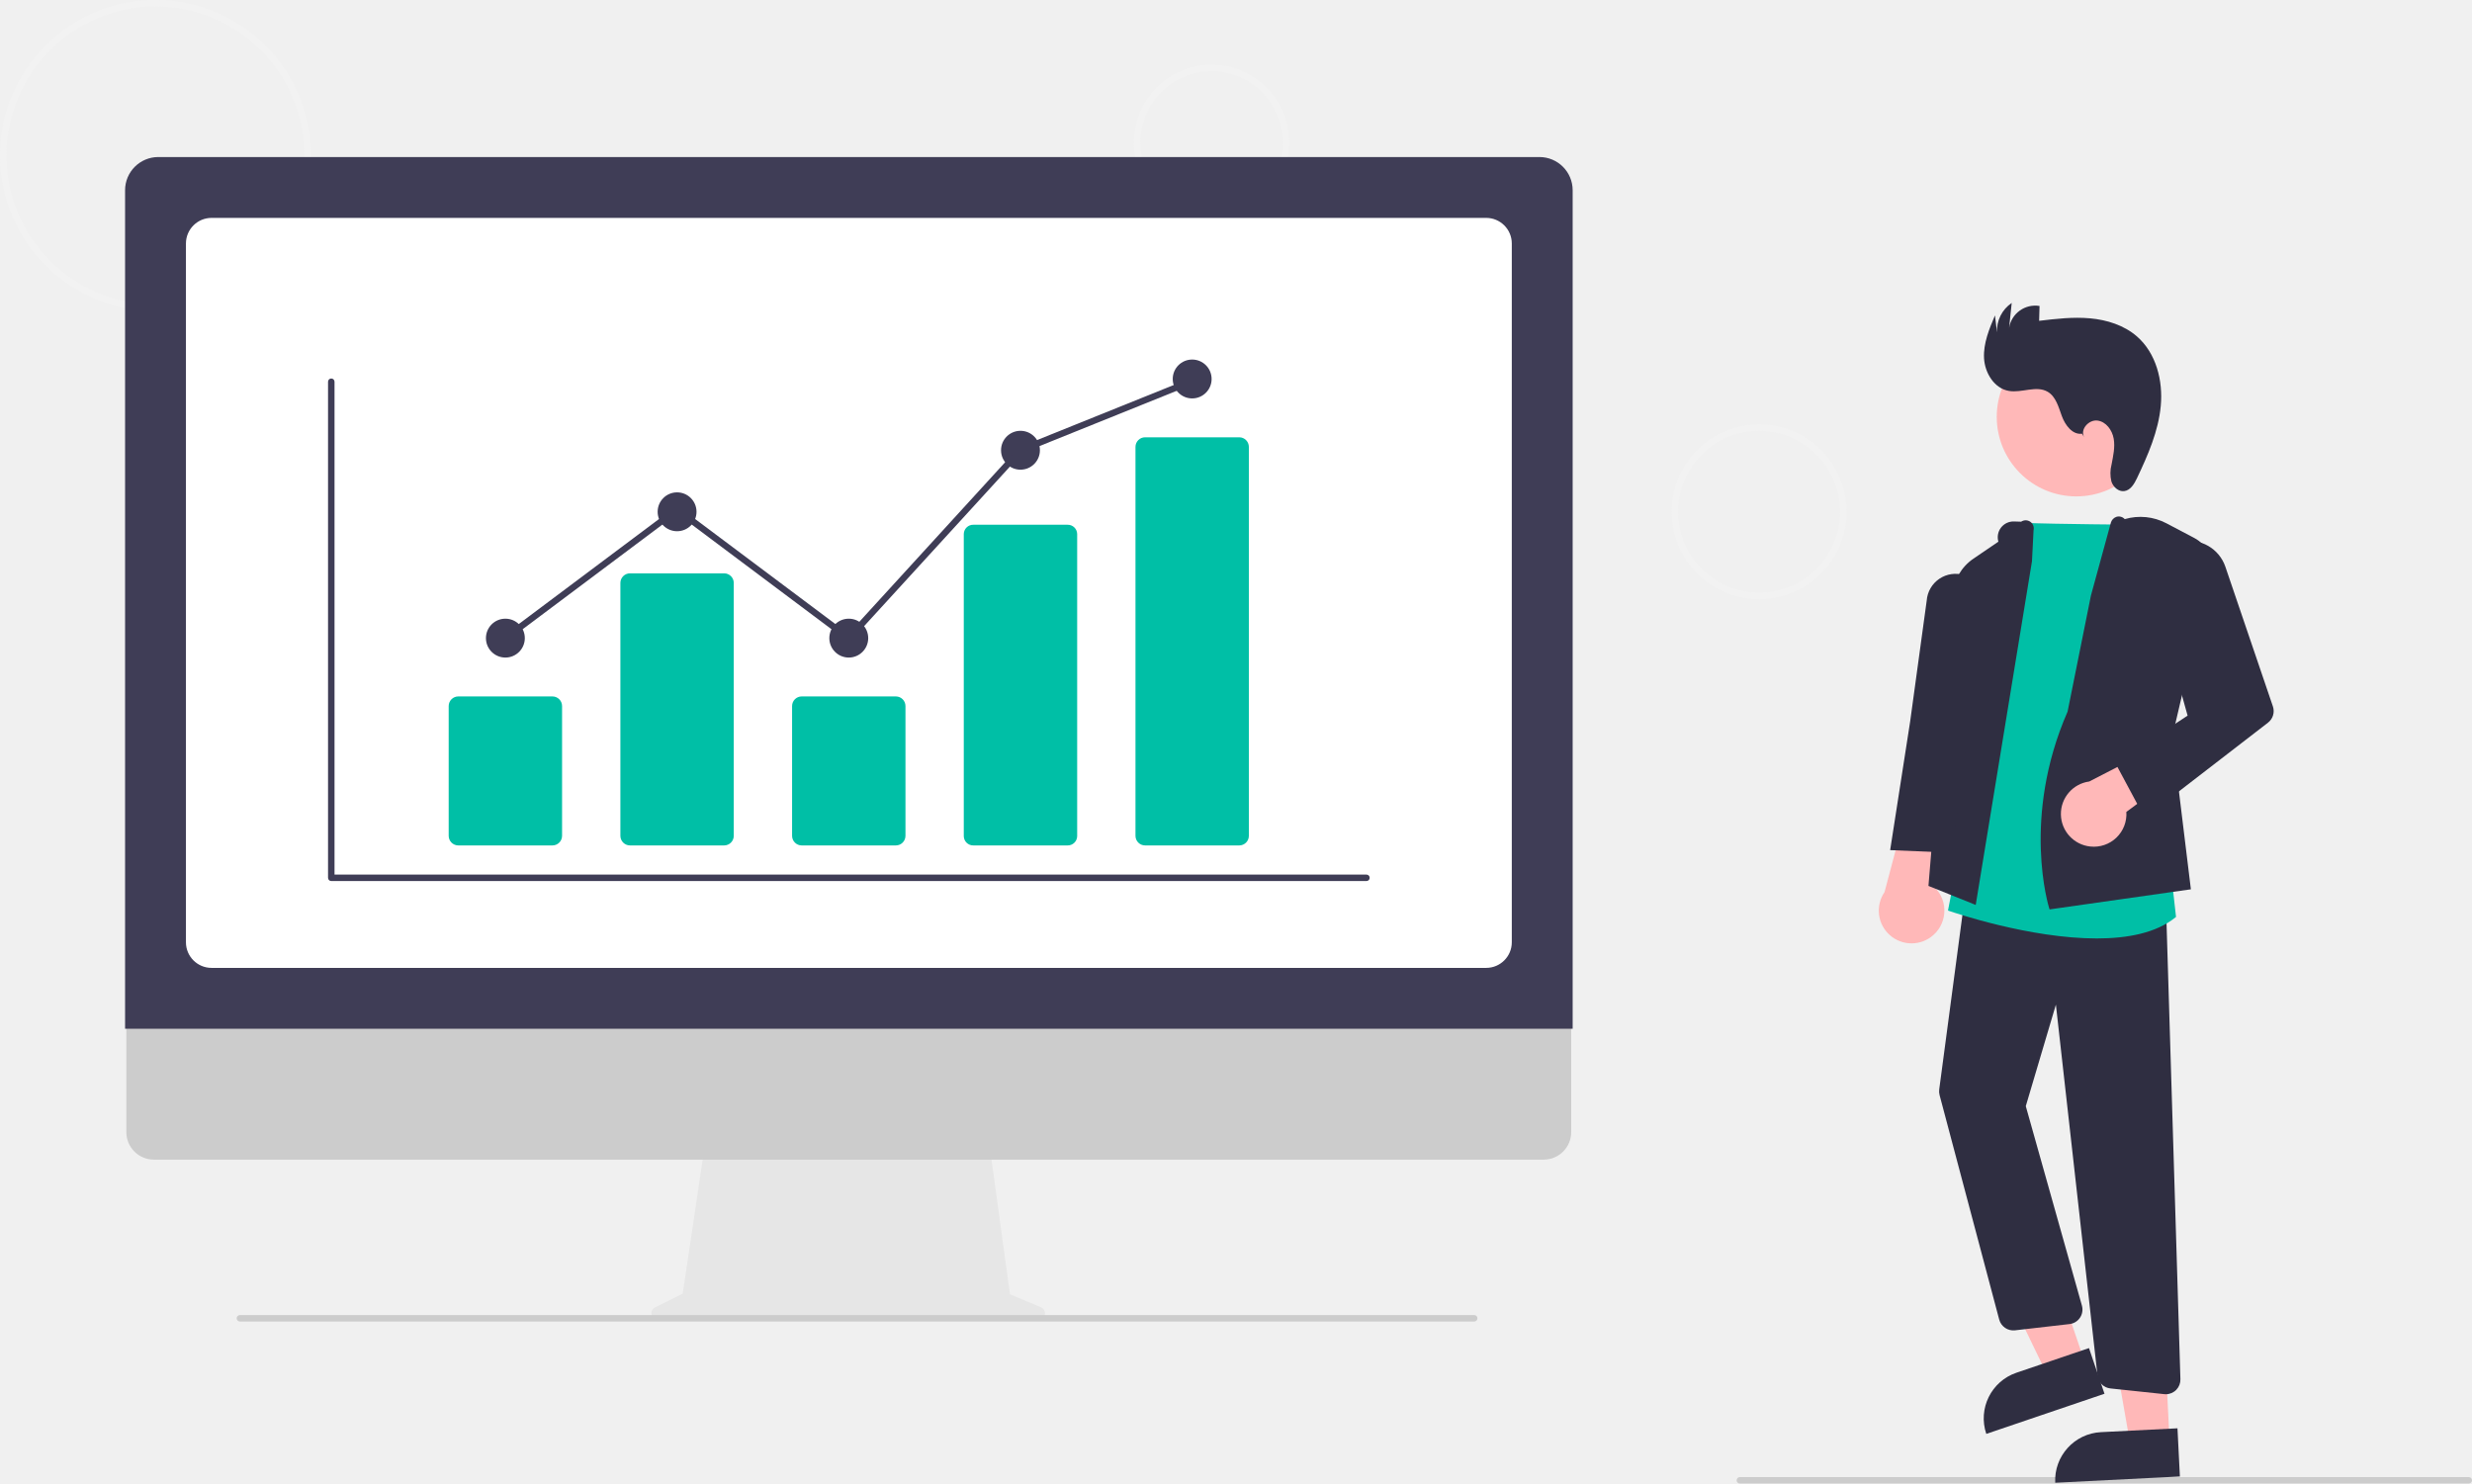
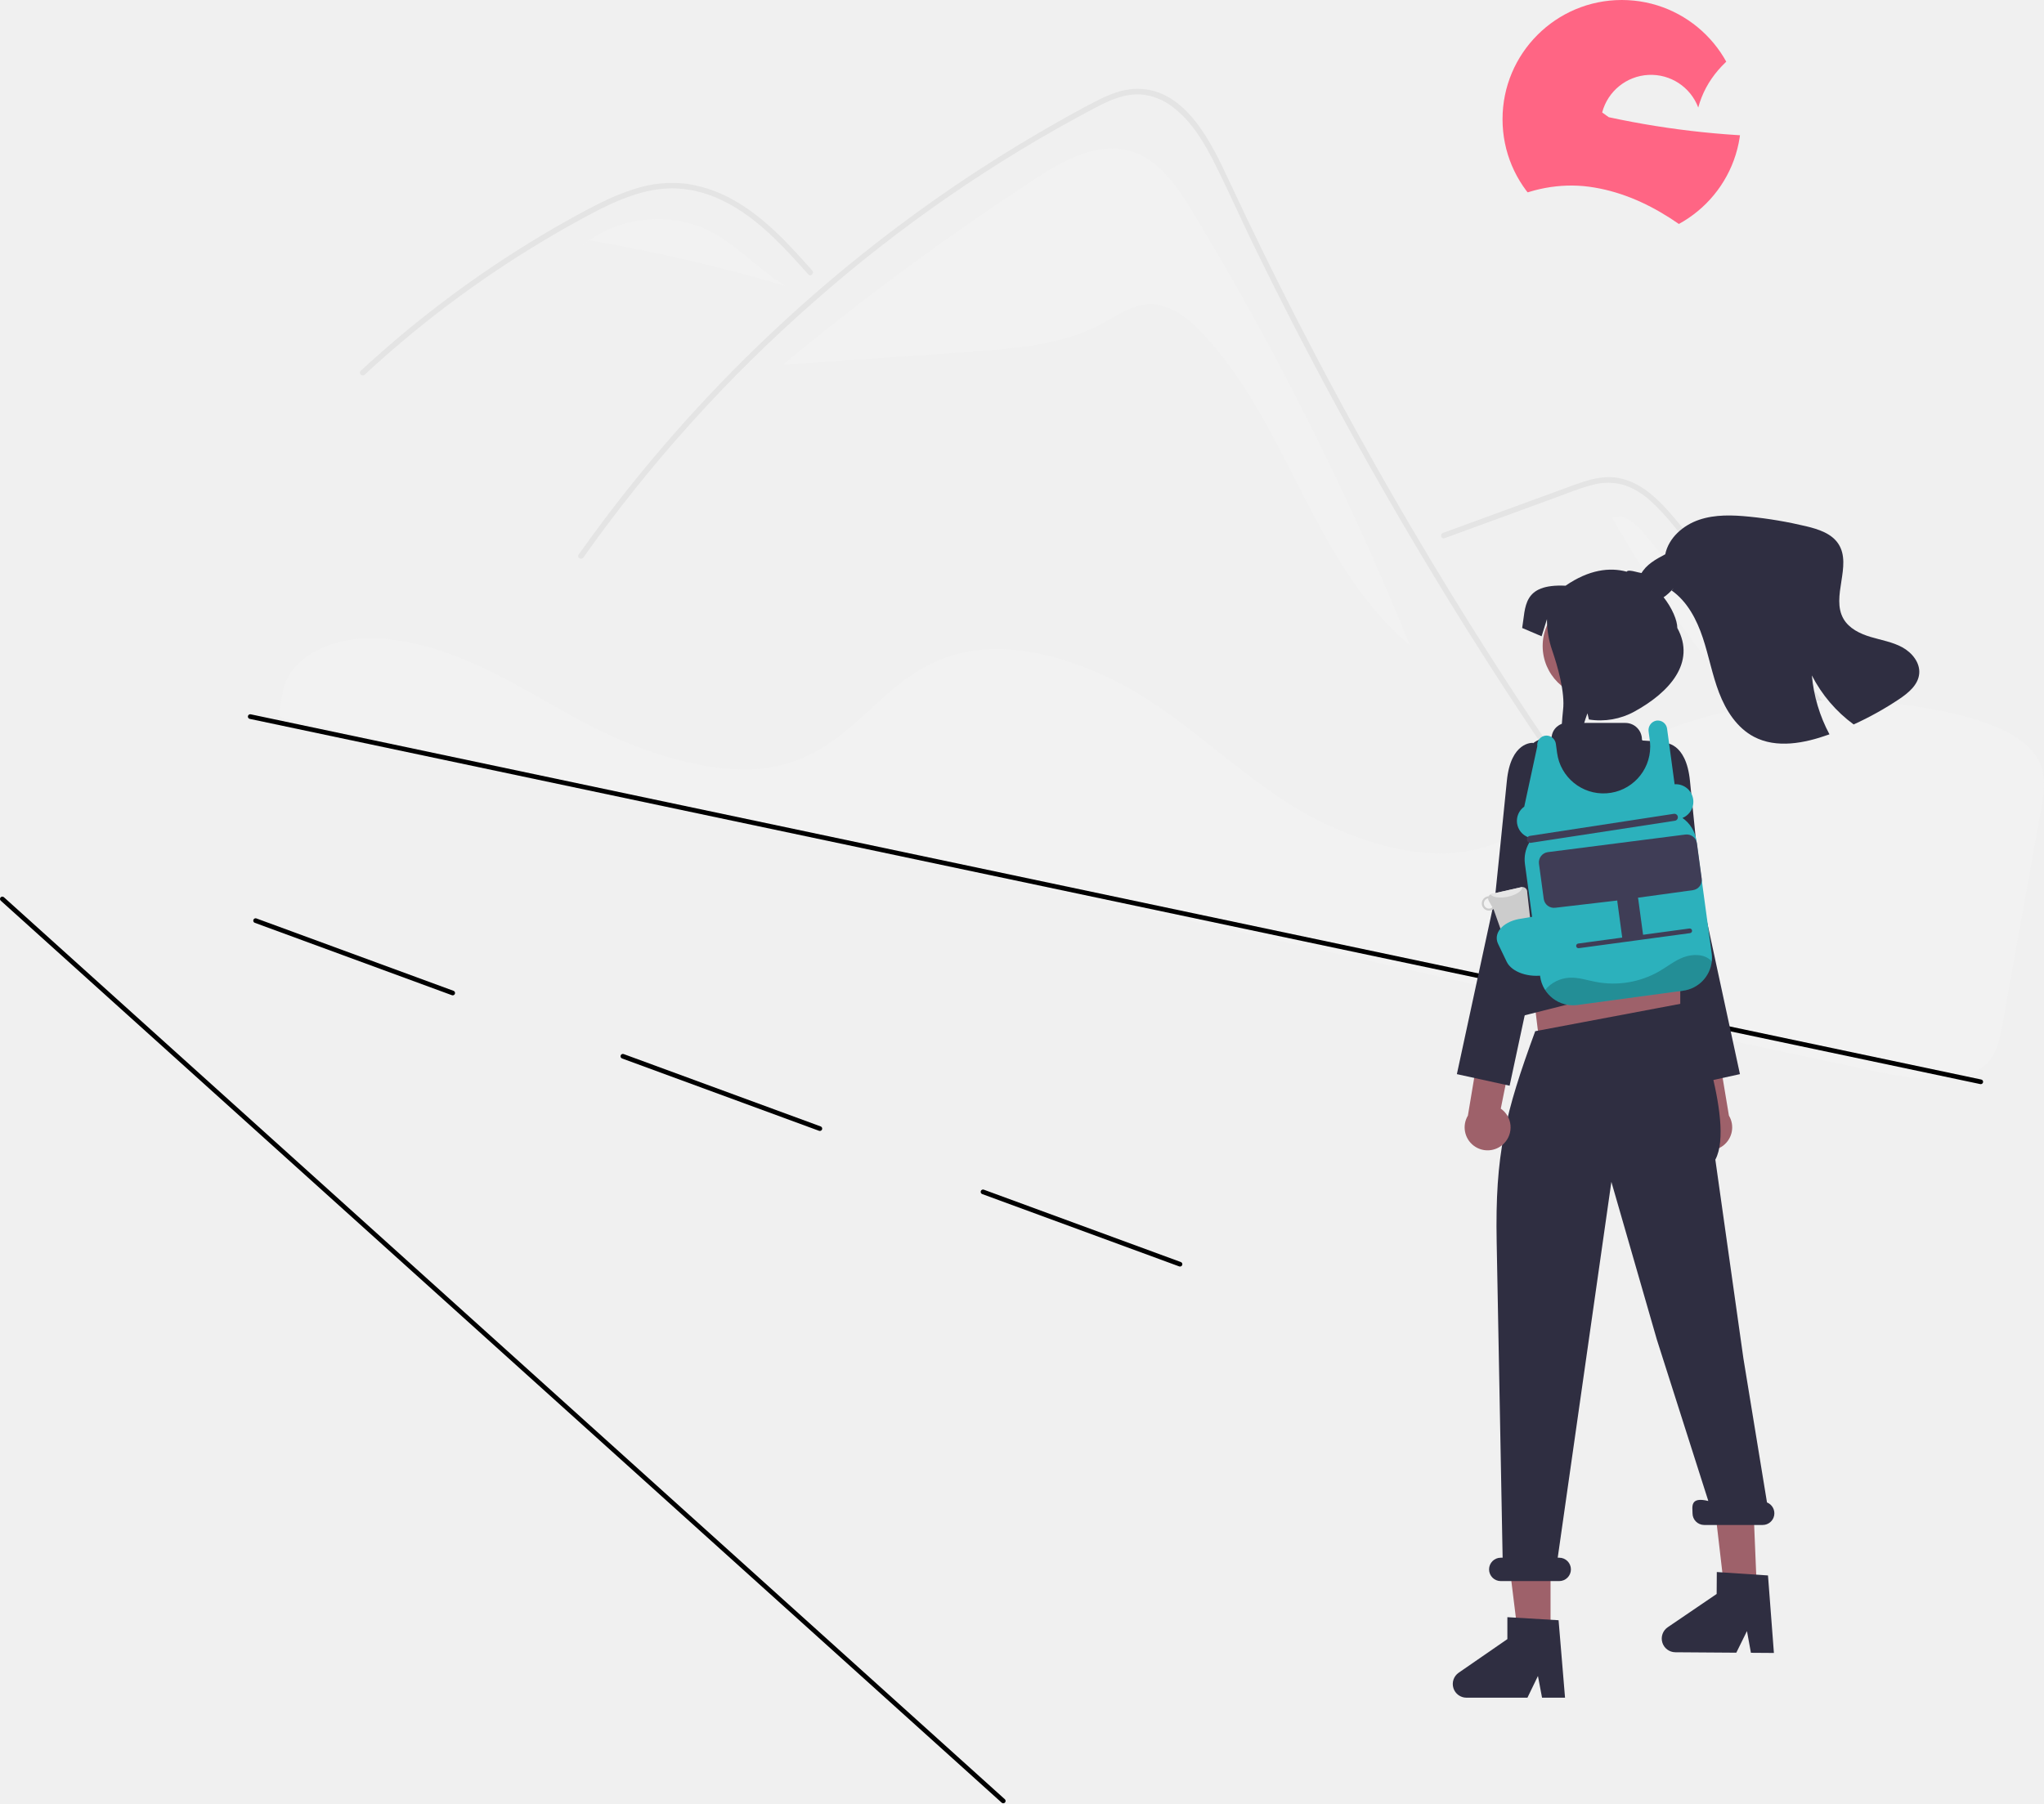
- <svg xmlns="http://www.w3.org/2000/svg" data-name="Layer 1" width="763.057" height="458" viewBox="0 0 763.057 458">
-   <path d="M266.472,317a48,48,0,1,1,48-48A48.054,48.054,0,0,1,266.472,317Zm0-94a46,46,0,1,0,46,46A46.052,46.052,0,0,0,266.472,223Z" transform="translate(-218.4715 -221)" fill="#f2f2f2" />
-   <path d="M592.472,289a24,24,0,1,1,24-24A24.027,24.027,0,0,1,592.472,289Zm0-46a22,22,0,1,0,22,22A22.025,22.025,0,0,0,592.472,243Z" transform="translate(-218.4715 -221)" fill="#f2f2f2" />
-   <path d="M761.472,406a27,27,0,1,1,27-27A27.031,27.031,0,0,1,761.472,406Zm0-52a25,25,0,1,0,25,25A25.028,25.028,0,0,0,761.472,354Z" transform="translate(-218.4715 -221)" fill="#f2f2f2" />
-   <path d="M980.528,679h-225a1,1,0,0,1,0-2h225a1,1,0,0,1,0,2Z" transform="translate(-218.4715 -221)" fill="#ccc" />
-   <circle cx="640.917" cy="128.686" r="24.561" fill="#ffb8b8" />
-   <polygon points="643.465 420.343 631.857 424.285 611.124 381.386 628.257 375.567 643.465 420.343" fill="#ffb8b8" />
-   <path d="M843.072,642.981h23.644a0,0,0,0,1,0,0v14.887a0,0,0,0,1,0,0H828.185a0,0,0,0,1,0,0v0A14.887,14.887,0,0,1,843.072,642.981Z" transform="translate(-382.6317 86.1046) rotate(-18.76035)" fill="#2f2e41" />
-   <polygon points="669.694 444.575 657.45 445.19 649.249 398.255 667.321 397.346 669.694 444.575" fill="#ffb8b8" />
-   <path d="M867.368,662.902h23.644a0,0,0,0,1,0,0v14.887a0,0,0,0,1,0,0H852.481a0,0,0,0,1,0,0v0A14.887,14.887,0,0,1,867.368,662.902Z" transform="translate(-251.0201 -176.3984) rotate(-2.87712)" fill="#2f2e41" />
-   <path d="M815.3,509.63a10.056,10.056,0,0,0-.468-15.412l11.674-33.774-17.992,4.598L800.188,496.409a10.11,10.11,0,0,0,15.113,13.221Z" transform="translate(-218.4715 -221)" fill="#ffb8b8" />
-   <path d="M887.021,651.424a4.544,4.544,0,0,1-.474-.025l-16.621-1.76a4.472,4.472,0,0,1-3.998-3.974L853.084,531.155l-9.294,31.335,17.329,61.583a4.5,4.5,0,0,1-3.818,5.689l-16.848,1.937a4.523,4.523,0,0,1-4.863-3.315l-18.409-69.303a4.482,4.482,0,0,1-.111-1.748l8.274-62.199,61.714,4.949,4.462,146.703a4.5,4.5,0,0,1-4.498,4.638Z" transform="translate(-218.4715 -221)" fill="#2f2e41" />
-   <path d="M865.688,510.719c-20.676,0-44.084-7.989-45.502-8.479l-.41-.142L843.101,382.413l.429.018c9.244.375,34.469.567,34.723.569l.453.003,9.723,105.619,1.738,15.449-.213.172C884.006,509.052,875.132,510.719,865.688,510.719Z" transform="translate(-218.4715 -221)" fill="#00bfa6" />
-   <path d="M828.336,500.375,813.747,494.499l7.436-89.944a14.856,14.856,0,0,1,6.474-11.104l7.677-5.225v0a4.868,4.868,0,0,1,4.827-6.24l2.199.071a2.5,2.5,0,0,1,3.827,2.661l-.483,9.529Z" transform="translate(-218.4715 -221)" fill="#2f2e41" />
-   <path d="M820.974,484.251l-19.049-.802,6.171-39.692,5.113-37.349a8.924,8.924,0,0,1,11.578-7.846h0a8.917,8.917,0,0,1,6.174,9.647l-5.18,40.467Z" transform="translate(-218.4715 -221)" fill="#2f2e41" />
-   <path d="M851.136,501.751l-.129-.401c-.088-.274-8.673-27.812,5.691-60.672l7.203-35.826,6.156-22.495a2.689,2.689,0,0,1,1.631-1.773,2.477,2.477,0,0,1,2.649.68l0,0a17.198,17.198,0,0,1,12.86,1.286l8.645,4.554a9.815,9.815,0,0,1,4.982,10.923l-11.815,50.423,5.744,47.097Z" transform="translate(-218.4715 -221)" fill="#2f2e41" />
-   <path d="M863.716,482.338a10.056,10.056,0,0,0,11.118-10.684l26.756-19.821-9.353-4.434-28.851,14.862a10.11,10.11,0,0,0,.33,20.077Z" transform="translate(-218.4715 -221)" fill="#ffb8b8" />
-   <path d="M880.491,473.465l-9.037-16.869,22.287-14.668-10.876-39.01A11.795,11.795,0,0,1,891.895,388.187h0a11.827,11.827,0,0,1,13.5,7.764l14.675,43.135a4.499,4.499,0,0,1-1.512,5.013Z" transform="translate(-218.4715 -221)" fill="#2f2e41" />
-   <path d="M861.127,354.895c-2.944.383-5.165-2.629-6.195-5.414s-1.815-6.027-4.375-7.531c-3.497-2.055-7.972.417-11.971-.261-4.516-.766-7.453-5.552-7.683-10.127s1.591-8.975,3.377-13.194l.624,5.242a10.396,10.396,0,0,1,4.543-9.087l-.804,7.692a8.164,8.164,0,0,1,9.392-6.756l-.127,4.583c5.216-.62,10.479-1.241,15.711-.769s10.5,2.128,14.466,5.574c5.932,5.154,8.098,13.641,7.371,21.465s-3.957,15.175-7.323,22.275c-.847,1.787-2.018,3.802-3.982,4.03-1.765.204-3.379-1.271-3.928-2.96a10.73,10.73,0,0,1,.048-5.271c.496-2.637,1.122-5.333.655-7.976s-2.368-5.254-5.032-5.578-5.39,2.721-4.109,5.079Z" transform="translate(-218.4715 -221)" fill="#2f2e41" />
-   <path d="M539.781,624.577l-9.561-4.026-6.559-47.928H436.322l-7.109,47.732-8.554,4.277a2.031,2.031,0,0,0,.908,3.848H538.994A2.031,2.031,0,0,0,539.781,624.577Z" transform="translate(-218.4715 -221)" fill="#e6e6e6" />
-   <path d="M694.991,579h-429.038a8.5,8.5,0,0,1-8.481-8.5V510h446v60.5A8.5,8.5,0,0,1,694.991,579Z" transform="translate(-218.4715 -221)" fill="#ccc" />
-   <path d="M703.92,538.594H257.08V279.727a10.258,10.258,0,0,1,10.247-10.247H693.673A10.259,10.259,0,0,1,703.92,279.727Z" transform="translate(-218.4715 -221)" fill="#3f3d56" />
-   <path d="M677.232,519.805H283.768a7.908,7.908,0,0,1-7.9-7.899V296.168a7.909,7.909,0,0,1,7.9-7.9H677.232a7.909,7.909,0,0,1,7.9,7.9v215.737A7.908,7.908,0,0,1,677.232,519.805Z" transform="translate(-218.4715 -221)" fill="#fff" />
-   <path d="M673.528,628.98h-381a1,1,0,0,1,0-2h381a1,1,0,0,1,0,2Z" transform="translate(-218.4715 -221)" fill="#ccc" />
-   <path d="M640.268,493H320.732a1,1,0,0,1-1-1V338.847a1,1,0,0,1,2,0V491h318.535a1,1,0,0,1,0,2Z" transform="translate(-218.4715 -221)" fill="#3f3d56" />
-   <path d="M389.003,482H359.94a2.972,2.972,0,0,1-2.969-2.968V438.968A2.972,2.972,0,0,1,359.94,436h29.063a2.972,2.972,0,0,1,2.969,2.968v40.063A2.972,2.972,0,0,1,389.003,482Z" transform="translate(-218.4715 -221)" fill="#00bfa6" />
-   <path d="M442.003,482H412.94a2.972,2.972,0,0,1-2.969-2.968V400.968A2.972,2.972,0,0,1,412.94,398h29.063a2.972,2.972,0,0,1,2.969,2.968v78.063A2.972,2.972,0,0,1,442.003,482Z" transform="translate(-218.4715 -221)" fill="#00bfa6" />
-   <path d="M495.003,482H465.94a2.972,2.972,0,0,1-2.969-2.968V438.968A2.972,2.972,0,0,1,465.94,436h29.063a2.972,2.972,0,0,1,2.969,2.968v40.063A2.972,2.972,0,0,1,495.003,482Z" transform="translate(-218.4715 -221)" fill="#00bfa6" />
-   <path d="M548.003,482H518.94a2.907,2.907,0,0,1-2.969-2.834V385.834A2.907,2.907,0,0,1,518.94,383h29.063a2.907,2.907,0,0,1,2.969,2.834v93.332A2.907,2.907,0,0,1,548.003,482Z" transform="translate(-218.4715 -221)" fill="#00bfa6" />
-   <path d="M601.003,482H571.94a2.972,2.972,0,0,1-2.969-2.968V358.968A2.972,2.972,0,0,1,571.94,356h29.063a2.972,2.972,0,0,1,2.969,2.968V479.032A2.972,2.972,0,0,1,601.003,482Z" transform="translate(-218.4715 -221)" fill="#00bfa6" />
-   <circle cx="156" cy="197" r="6" fill="#3f3d56" />
-   <circle cx="209" cy="158" r="6" fill="#3f3d56" />
-   <circle cx="262" cy="197" r="6" fill="#3f3d56" />
-   <circle cx="315" cy="139" r="6" fill="#3f3d56" />
-   <circle cx="368" cy="117" r="6" fill="#3f3d56" />
-   <polygon points="262.126 198.344 209 158.552 156.6 197.8 155.4 196.2 209 156.053 261.874 195.656 314.415 138.158 314.626 138.072 367.626 116.718 368.374 118.573 315.585 139.842 262.126 198.344" fill="#3f3d56" />
+ <svg xmlns="http://www.w3.org/2000/svg" id="currentIllo" data-name="Layer 1" width="874.039" height="771.292" viewBox="0 0 874.039 771.292" class="injected-svg DownloadModal__ImageFile-sc-p17csy-5 iIfSkb grid_media">
+   <path d="M673.062,155.137c-6.611-10.934-14.444-22.608-26.712-26.178-14.207-4.135-28.802,4.079-41.181,12.184a1200.013,1200.013,0,0,0-106.794,78.684l.037.424q39.846-2.748,79.691-5.496c19.192-1.324,39.044-2.83,56.005-11.909,6.436-3.445,12.71-8.047,20.003-8.368,9.061-.398,16.962,5.93,23.17,12.541,36.727,39.109,47.355,98.916,88.558,133.276A1307.621,1307.621,0,0,0,673.062,155.137Z" transform="translate(-162.9803 -64.354)" fill="#f2f2f2" />
+   <path d="M898.816,486.852c-4.061-5.128-5.721-6.33-9.727-11.505Q840.159,412.063,797.108,344.504q-29.241-45.883-55.583-93.529-12.541-22.651-24.394-45.658-9.198-17.839-17.985-35.891c-1.675-3.437-3.303-6.891-4.923-10.352-3.817-8.139-7.563-16.318-11.585-24.346-4.583-9.151-10.162-18.744-18.578-24.891a25.346,25.346,0,0,0-13.204-5.081c-6.851-.443-13.173,2.386-19.115,5.476a615.324,615.324,0,0,0-120.996,83.438A629.917,629.917,0,0,0,412.444,302.789c-.869,1.241-2.924.055-2.047-1.193q5.18-7.325,10.565-14.492A633.399,633.399,0,0,1,582.67,136.269q15.73-10.194,32.051-19.431c5.484-3.106,10.992-6.171,16.594-9.048,5.492-2.821,11.324-5.358,17.598-5.452,21.351-.332,32.407,23.848,40,40.119q3.58,7.681,7.246,15.314,13.856,28.981,28.779,57.432,9.21,17.566,18.823,34.927,29.917,54.062,63.596,105.935c29.743,45.808,59.25,86.275,93.134,129.112C901.424,486.362,899.756,488.053,898.816,486.852Z" transform="translate(-162.9803 -64.354)" fill="#e4e4e4" />
+   <path d="M508.636,181.73c-1.24-1.383-2.473-2.766-3.722-4.149-9.846-10.889-20.411-21.652-33.931-27.894a49.228,49.228,0,0,0-20.624-4.781c-7.38.024-14.595,1.96-21.414,4.67-3.224,1.288-6.377,2.75-9.482,4.307-3.548,1.786-7.033,3.69-10.502,5.61q-9.767,5.405-19.281,11.284-18.93,11.699-36.674,25.184-9.198,6.993-18.017,14.445-8.202,6.922-16.073,14.216c-1.122,1.035-2.797-.64-1.675-1.675,1.383-1.288,2.782-2.568,4.18-3.832q5.927-5.358,12.043-10.51,11.153-9.411,22.884-18.096,18.242-13.513,37.74-25.192,9.743-5.832,19.755-11.174c2.015-1.075,4.054-2.126,6.116-3.121a97.502,97.502,0,0,1,14.54-5.919,51.724,51.724,0,0,1,21.96-2.157,57.173,57.173,0,0,1,20.261,7.009c13.275,7.42,23.572,18.894,33.591,30.091C511.323,181.184,509.655,182.867,508.636,181.73Z" transform="translate(-162.9803 -64.354)" fill="#e4e4e4" />
+   <path d="M780.643,294.569l31.811-11.635L828.249,277.157c5.144-1.881,10.276-4.023,15.593-5.37a24.6,24.6,0,0,1,14.114.18,32.529,32.529,0,0,1,11.008,6.824,89.337,89.337,0,0,1,9.029,9.642c3.439,4.133,6.827,8.308,10.23,12.47q21.068,25.765,41.86,51.755,20.792,25.989,41.306,52.198,20.564,26.274,40.845,52.767,2.484,3.246,4.965,6.494c.914,1.196,2.973.017,2.047-1.196q-20.431-26.76-41.147-53.3-20.767-26.604-41.82-52.982-21.053-26.378-42.391-52.527-5.316-6.515-10.649-13.015c-2.999-3.655-5.965-7.35-9.254-10.753-6.039-6.245-13.583-11.764-22.614-11.914-5.31-.088-10.448,1.597-15.381,3.381-5.318,1.924-10.624,3.884-15.935,5.826l-32.034,11.716-8.008,2.929c-1.421.52-.807,2.812.63,2.286Z" transform="translate(-162.9803 -64.354)" fill="#e4e4e4" />
+   <path d="M466.796,163.388c-16.166-8.308-36.868-6.681-51.723,3.699a737.726,737.726,0,0,1,83.932,19.589C487.555,179.967,478.599,169.455,466.796,163.388Z" transform="translate(-162.9803 -64.354)" fill="#f2f2f2" />
+   <path d="M414.914,167.059l-3.112,2.53c1.053-.885,2.147-1.715,3.271-2.501C415.02,167.078,414.967,167.068,414.914,167.059Z" transform="translate(-162.9803 -64.354)" fill="#f2f2f2" />
+   <path d="M867.766,294.685c-3.131-3.812-6.517-7.803-11.201-9.351l-4.373.172A496.015,496.015,0,0,0,984.306,436.543Q926.036,365.614,867.766,294.685Z" transform="translate(-162.9803 -64.354)" fill="#f2f2f2" />
+   <path d="M667.565,606.081a.992.992,0,0,1-.345-.062l-84.261-30.953a1.0 1,0,0,1,.689-1.877L667.91,604.142a1.0 1,0,0,1-.345,1.938Z" transform="translate(-162.9803 -64.354)" />
+   <path d="M513.565,548.081a.992.992,0,0,1-.345-.062l-84.261-30.953a1.0 1,0,0,1,.689-1.877L513.91,546.142a1.0 1,0,0,1-.345,1.938Z" transform="translate(-162.9803 -64.354)" />
+   <path d="M356.565,490.081a.992.992,0,0,1-.345-.062l-84.261-30.953a1.0 1,0,1,1,.689-1.877L356.91,488.142a1.0 1,0,0,1-.345,1.938Z" transform="translate(-162.9803 -64.354)" />
+   <path d="M340.778,339.738c-3.513-.785-7.07-1.405-10.583-1.837l-.511-.063c-23.321-2.777-43.01,6.958-45.796,22.645l-.495,2.838c-.309,1.795-.643,3.725-1.04,5.86-.192,1.054.867,2.132,2.407,2.476L845.649,497.037c39.607,8.564,79.087,17.024,117.337,25.144a177.652,177.652,0,0,0,21.711,3.511c10.927.926,18.927-.293,24.46-3.725l.001 0c6.877-4.253,8.607-11.157,10.019-19.078,2.846-15.997,5.877-32.793,8.897-49.538,2.661-14.758,5.316-29.477,7.832-43.574,1.478-8.369,2.281-15.869-2.879-22.891-5.596-7.598-17.581-13.494-35.623-17.527-.218-.049-.434-.097-.655-.145-56.592-12.407-117.619-2.55-151.854,24.53-3.942,3.118-7.734,6.553-11.401,9.875a158.915,158.915,0,0,1-17.302,14.232,66.95,66.95,0,0,1-10.666,5.986c-.257.125-.548.255-.851.372-.705.318-1.433.613-2.135.865a62.042,62.042,0,0,1-12.655,3.397l-.431.065c-.326.056-.678.107-1.027.147a68.206,68.206,0,0,1-7.479.589c-10.812.309-22.585-1.669-34.991-5.882a151.752,151.752,0,0,1-32.578-15.751c-10.814-6.914-20.639-14.717-30.141-22.263-4.173-3.316-8.49-6.743-12.828-10.046-.815-.622-1.618-1.23-2.434-1.842-5.313-3.969-10.177-7.354-14.871-10.348a146.281,146.281,0,0,0-37.143-17.035c-13.864-4.03-26.63-5.128-37.931-3.275a60.649,60.649,0,0,0-9.253,2.27c-13.923,4.597-23.917,13.74-33.581,22.583-12.021,10.999-24.453,22.373-44.611,25.204-23.263,3.273-53.836-7.081-74.693-17.866-6.557-3.391-13.045-7.056-19.318-10.601q-3.801-2.148-7.611-4.28c-4.993-2.785-9.099-4.982-12.918-6.915l-1.208-.614c-.673-.337-1.346-.675-2.034-1.007-4.55-2.238-8.825-4.154-13.075-5.86l-1.004-.409c-2.021-.785-3.918-1.486-5.788-2.137l-.747-.259A109.236,109.236,0,0,0,340.778,339.738Z" transform="translate(-162.9803 -64.354)" fill="#f2f2f2" />
+   <path d="M1009.981,528.062a1.009,1.009,0,0,1-.208-.021l-740-156.208a1,1,0,0,1,.413-1.957l740,156.208a1,1,0,0,1-.206,1.979Z" transform="translate(-162.9803 -64.354)" />
+   <circle cx="693.5" cy="51" r="51" fill="#ff6584" />
+   <path d="M948.516,76.224c-24.717-3.341-52.935,10.019-59.341,34.124a21.597,21.597,0,0,0-41.093,2.109l2.83,2.027a372.275,372.275,0,0,0,160.659-.726C994.377,95.688,973.233,79.565,948.516,76.224Z" transform="translate(-162.9803 -64.354)" fill="#f0f0f0" />
+   <path d="M842.516,144.224c-24.717-3.341-52.935,10.019-59.341,34.124a21.597,21.597,0,0,0-41.093,2.109l2.83,2.027a372.275,372.275,0,0,0,160.659-.726C888.377,163.688,867.233,147.565,842.516,144.224Z" transform="translate(-162.9803 -64.354)" fill="#f0f0f0" />
+   <path d="M886.872,553.437a9.76,9.76,0,0,1,1.357-14.904L872.689,461.346l17.161,5.51,12.439,74.659A9.813,9.813,0,0,1,886.872,553.437Z" transform="translate(-162.9803 -64.354)" fill="#9e616a" />
+   <path d="M863.926,390.13l10.648-8.037s9.393-.665,11.056,16.274,5.079,49.95,5.079,49.95l16.293,75.463-22.554,4.95-17.451-81.438-10.469-24.184Z" transform="translate(-162.9803 -64.354)" fill="#2f2e41" />
+   <polygon points="718.5 449 658.5 448 653.5 407 718.5 407 718.5 449" fill="#9e616a" />
+   <polygon points="663.032 699.832 649.181 699.831 642.591 646.404 663.034 646.405 663.032 699.832" fill="#9e616a" />
+   <polygon points="751.276 680.645 737.425 680.548 731.21 627.076 749.225 631.209 751.276 680.645" fill="#9e616a" />
+   <polygon points="707.954 371.691 711.092 379.851 710.465 388.011 649.04 409.286 652.088 373.574 658.993 365.414 707.954 371.691" fill="#ffb6b6" />
+   <circle cx="681.602" cy="276.32" r="21.938" fill="#9e616a" />
+   <path d="M832.208,790.486h-9.829l-1.754-9.279-4.493,9.279H790.064a5.86,5.86,0,0,1-3.33-10.682l20.817-14.377v-9.381l21.896,1.307Z" transform="translate(-162.9803 -64.354)" fill="#2f2e41" />
+   <path d="M921.523,771.351l-9.828-.069-1.689-9.292-4.558,9.248-26.067-.182a5.86,5.86,0,0,1-3.255-10.705l20.917-14.231.066-9.381,21.886,1.46Z" transform="translate(-162.9803 -64.354)" fill="#2f2e41" />
+   <path d="M918.566,706.973l-10.086-61.619-12-85c8.788-16.32-11-67-11-67l-2.793.134L819.467,505.415l.014-.061c-12.931,35.268-17.215,52.691-16.506,90.248l2.547,135.01h-.799a5,5,0,0,0,0,10h25a5,5,0,0,0,0-10h-.645l22.947-160.757L871.48,637.354l22,69c-8-2-6.758,2.634-6.758,5.258a5,5,0,0,0,5,5h25a4.995,4.995,0,0,0,1.844-9.639Z" transform="translate(-162.9803 -64.354)" fill="#2f2e41" />
+   <path d="M890.403,495.979l-2-20a3.987,3.987,0,0,0-3.605-2.995c-.833-9.527-4.339-50.629-4.549-52.421l-.008-.076-1.594-34.058a5.037,5.037,0,0,0-4.703-4.79l-8.421-.55a.446.446,0,0,1-.431-.445,7.081,7.081,0,0,0-7.081-7.081H833.08a6.63,6.63,0,0,0-6.576,5.804.44.44,0,0,1-.448.396l-.003-0a11.845,11.845,0,0,0-11.915,9.824c-3.408,19.831-10.239,64.84-6.862,89.862,1.176,8.711-1.359,1.812-1.803,9.1a5.365,5.365,0,0,0,1.336,3.89c-2.058.598-2.856,2.821-2.328,4.916l-.438-.108a4,4,0,0,0,4.856,2.901L885.502,480.836C887.644,480.296,890.943,498.121,890.403,495.979Z" transform="translate(-162.9803 -64.354)" fill="#2f2e41" />
+   <path d="M806.089,553.437a9.76,9.76,0,0,0-1.357-14.904l15.54-77.187-17.161,5.51-12.439,74.659A9.813,9.813,0,0,0,806.089,553.437Z" transform="translate(-162.9803 -64.354)" fill="#9e616a" />
+   <path d="M829.034,390.13l-10.648-8.037s-9.393-.665-11.056,16.274-5.079,49.95-5.079,49.95l-16.293,75.463,22.554,4.95,17.451-81.438,10.469-24.184Z" transform="translate(-162.9803 -64.354)" fill="#2f2e41" />
+   <path d="M868.076,321.166c4.087,1.217,7.9-2.202,10.745-5.441l-1.011,1.2c6.692,4.713,10.693,12.39,13.289,20.161,2.596,7.763,4.044,15.894,6.975,23.546,2.93,7.643,7.66,15.037,14.9,18.85,9.699,5.107,21.583,2.785,31.9-.9.137-.051.266-.094.403-.146a65.737,65.737,0,0,1-7.523-25.191,59.771,59.771,0,0,0,17.873,20.967,137.213,137.213,0,0,0,19.381-10.779c3.984-2.665,8.183-6.109,8.645-10.882.471-4.738-3.067-9.065-7.24-11.344-4.173-2.279-8.971-3.05-13.529-4.421-4.55-1.362-9.194-3.599-11.584-7.711-5.509-9.459,3.761-22.8-2.151-32.02-2.913-4.533-8.568-6.349-13.812-7.609a182.606,182.606,0,0,0-24.317-4.104c-7.189-.72-14.617-.985-21.455,1.328-6.838,2.313-13.041,7.686-14.506,14.763-3.993,2.099-8.217,4.421-10.359,8.405C862.558,313.815,863.749,319.881,868.076,321.166Z" transform="translate(-162.9803 -64.354)" fill="#2f2e41" />
+   <path d="M874.177,319.572c3.914,4.903,6.044,10.205,6.044,13.38,8.13,14.859-3.496,27.623-18.356,35.753a30.443,30.443,0,0,1-19.45,3.391l-.622-2.654-.842,2.39s-9.675,31.954-12.866,33.828c1.211-5.687,2.598-32.017,3.272-37.567.933-7.554-2.32-18.799-4.667-25.638a40.366,40.366,0,0,1-2.21-13.1v-.195l-2.285,7.34-8.319-3.549c1.548-8.878,0-18.956,18.556-18.082,10.036-6.902,18.873-7.953,26.133-5.996.937-1.448,6.339,1.264,7.9.502" transform="translate(-162.9803 -64.354)" fill="#2f2e41" />
+   <path d="M894.95,475.58a14.211,14.211,0,0,1-12.22,12.5l-45.17,6.12a14.224,14.224,0,0,1-15.99-12.18l-6.51-48.14a14.175,14.175,0,0,1,1.8-9.04l-.31-2.34a7.49,7.49,0,0,1-1.78-13.14l5.58-25.85a4.007,4.007,0,0,1,3.82-4.54,4.113,4.113,0,0,1,4.13,3.63l.51,3.8a20.001,20.001,0,0,0,39.82-2.66,20.672,20.672,0,0,0-.18-2.71l-.5-3.74a4.15,4.15,0,0,1,3.18-4.69,3.999,3.999,0,0,1,4.71,3.4l3.23,23.8a7.492,7.492,0,0,1,3.35,14.41,14.165,14.165,0,0,1,5.97,9.74l6.52,48.15A14,14,0,0,1,894.95,475.58Z" transform="translate(-162.9803 -64.354)" fill="#2cb1bc" />
+   <path d="M815.906,423.559a1.502,1.502,0,0,1,1.285-1.688l61.566-9.437a1.5,1.5,0,1,1,.402,2.973l-61.566,9.437A1.502,1.502,0,0,1,815.906,423.559Z" transform="translate(-162.9803 -64.354)" fill="#3f3d56" />
+   <path d="M823.101,448.829l-2.035-15.036a4.413,4.413,0,0,1,3.782-4.965l58.801-7.522a4.413,4.413,0,0,1,4.965,3.782l2.035,15.036a4.413,4.413,0,0,1-3.782,4.965L863.381,448.32a4.413,4.413,0,0,1,.117.489l2.079,15.36,19.819-2.682a1,1,0,1,1,.268,1.982l-19.819,2.682-8.919,1.207L838.098,469.906a1,1,0,0,1-.268-1.982l18.828-2.548-2.079-15.36a4.414,4.414,0,0,1-.017-.502l-26.496,3.097A4.413,4.413,0,0,1,823.101,448.829Z" transform="translate(-162.9803 -64.354)" fill="#3f3d56" />
+   <path d="M591.98,835.646a.998.998,0,0,1-.669-.257l-428-385.792a1,1,0,0,1,1.339-1.486l428,385.792a1,1,0,0,1-.67,1.743Z" transform="translate(-162.9803 -64.354)" />
+   <path d="M816.03,445.94a2.026,2.026,0,0,0-2.15-2.17,1.864,1.864,0,0,0-.32.04l-12.66,2.86a2.085,2.085,0,0,0-1.34,1.03,2.606,2.606,0,0,0-.55.08,3.076,3.076,0,1,0,1.36,6,3.118,3.118,0,0,0,1.24-.6l4.29,12.08a2.015,2.015,0,0,0,2.21.97l8.23-1.86a2.043,2.043,0,0,0,1.57-1.82Zm-15.85,6.98a2.2,2.2,0,0,1-.98-4.29c.04-.01.08,0,.12-.01a2.071,2.071,0,0,0,.27,1.04L801.16,452.4A2.071,2.071,0,0,1,800.18,452.92Z" transform="translate(-162.9803 -64.354)" fill="#ccc" />
+   <path d="M813.88,443.77c.12,1.6-2.62,3.44-6.29,4.17-3.37.69-6.39.21-7.24-1.05a1.919,1.919,0,0,1,.55-.22l12.66-2.86A1.864,1.864,0,0,1,813.88,443.77Z" transform="translate(-162.9803 -64.354)" fill="#e6e6e6" />
+   <path d="M807.264,475.724l-3.675-7.646c-2.153-4.479,1.789-9.245,8.787-10.624L821,456l3.607,25.202-.747.147C816.862,482.727,809.417,480.203,807.264,475.724Z" transform="translate(-162.9803 -64.354)" fill="#2cb1bc" />
+   <g opacity="0.2">
+     <path d="M894.95,475.58a14.211,14.211,0,0,1-12.22,12.5l-45.17,6.12a14.208,14.208,0,0,1-13.87-6.42,14.512,14.512,0,0,1,10.36-5.24c3.88-.2,7.64,1.09,11.44,1.81a39.589,39.589,0,0,0,26.83-4.45c3.53-2.05,6.71-4.67,10.59-6.13,3.88-1.45,8.89-1.4,11.7,1.43A4.033,4.033,0,0,1,894.95,475.58Z" transform="translate(-162.9803 -64.354)" />
+   </g>
</svg>
